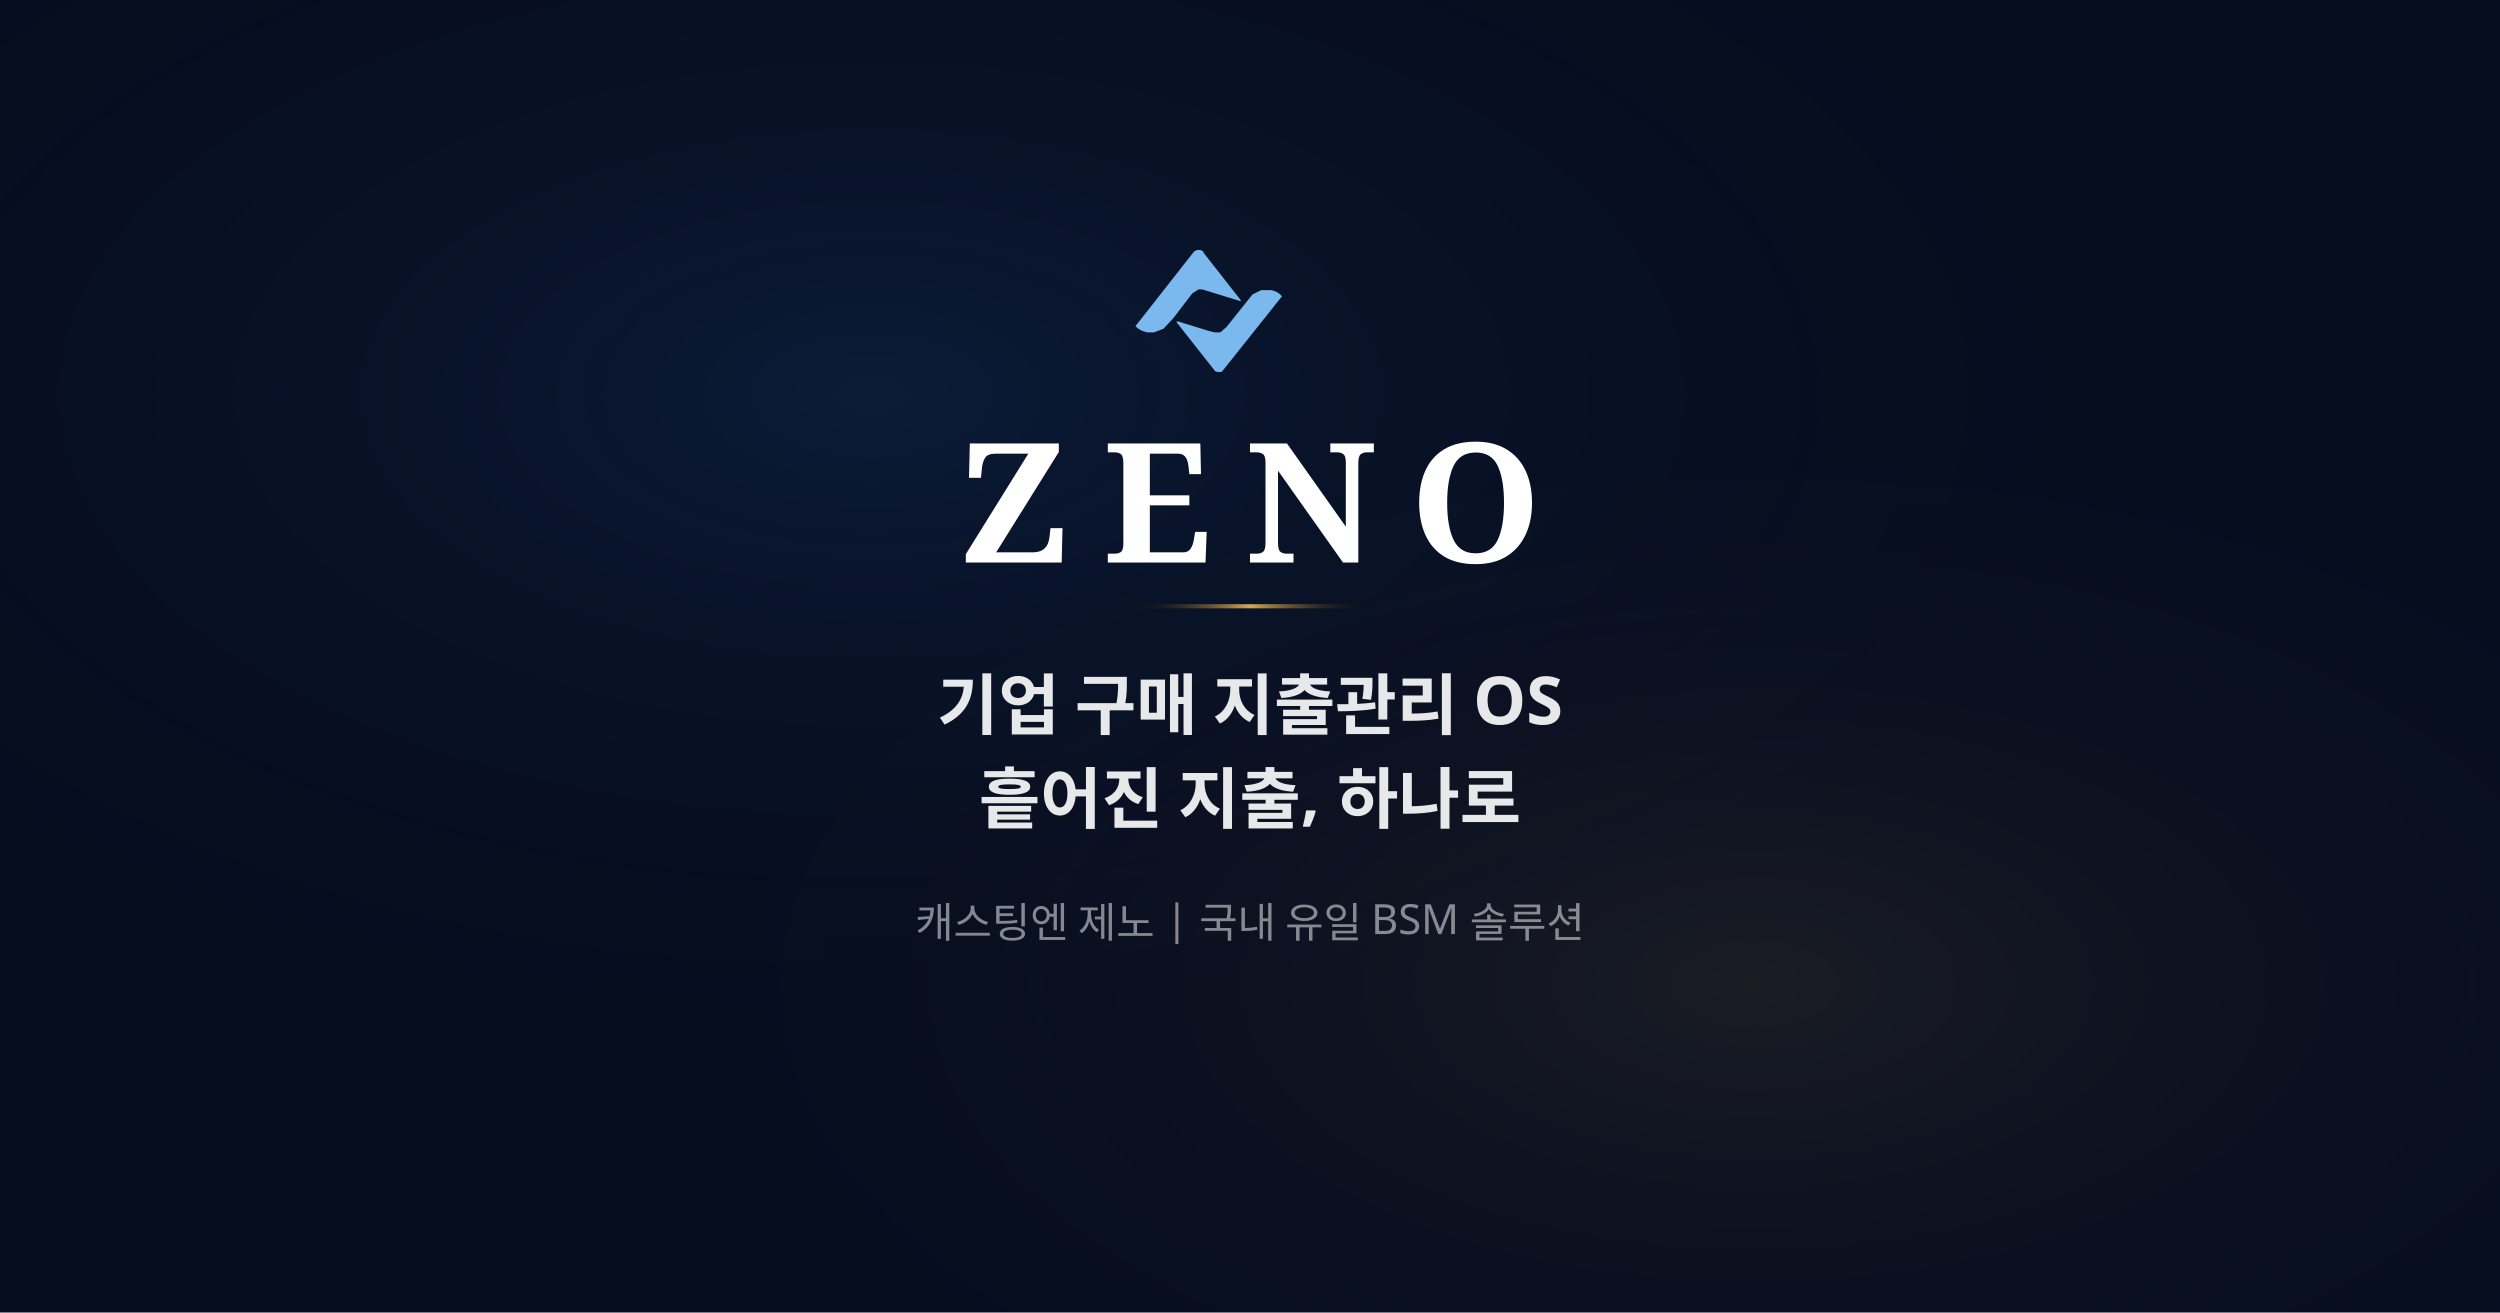
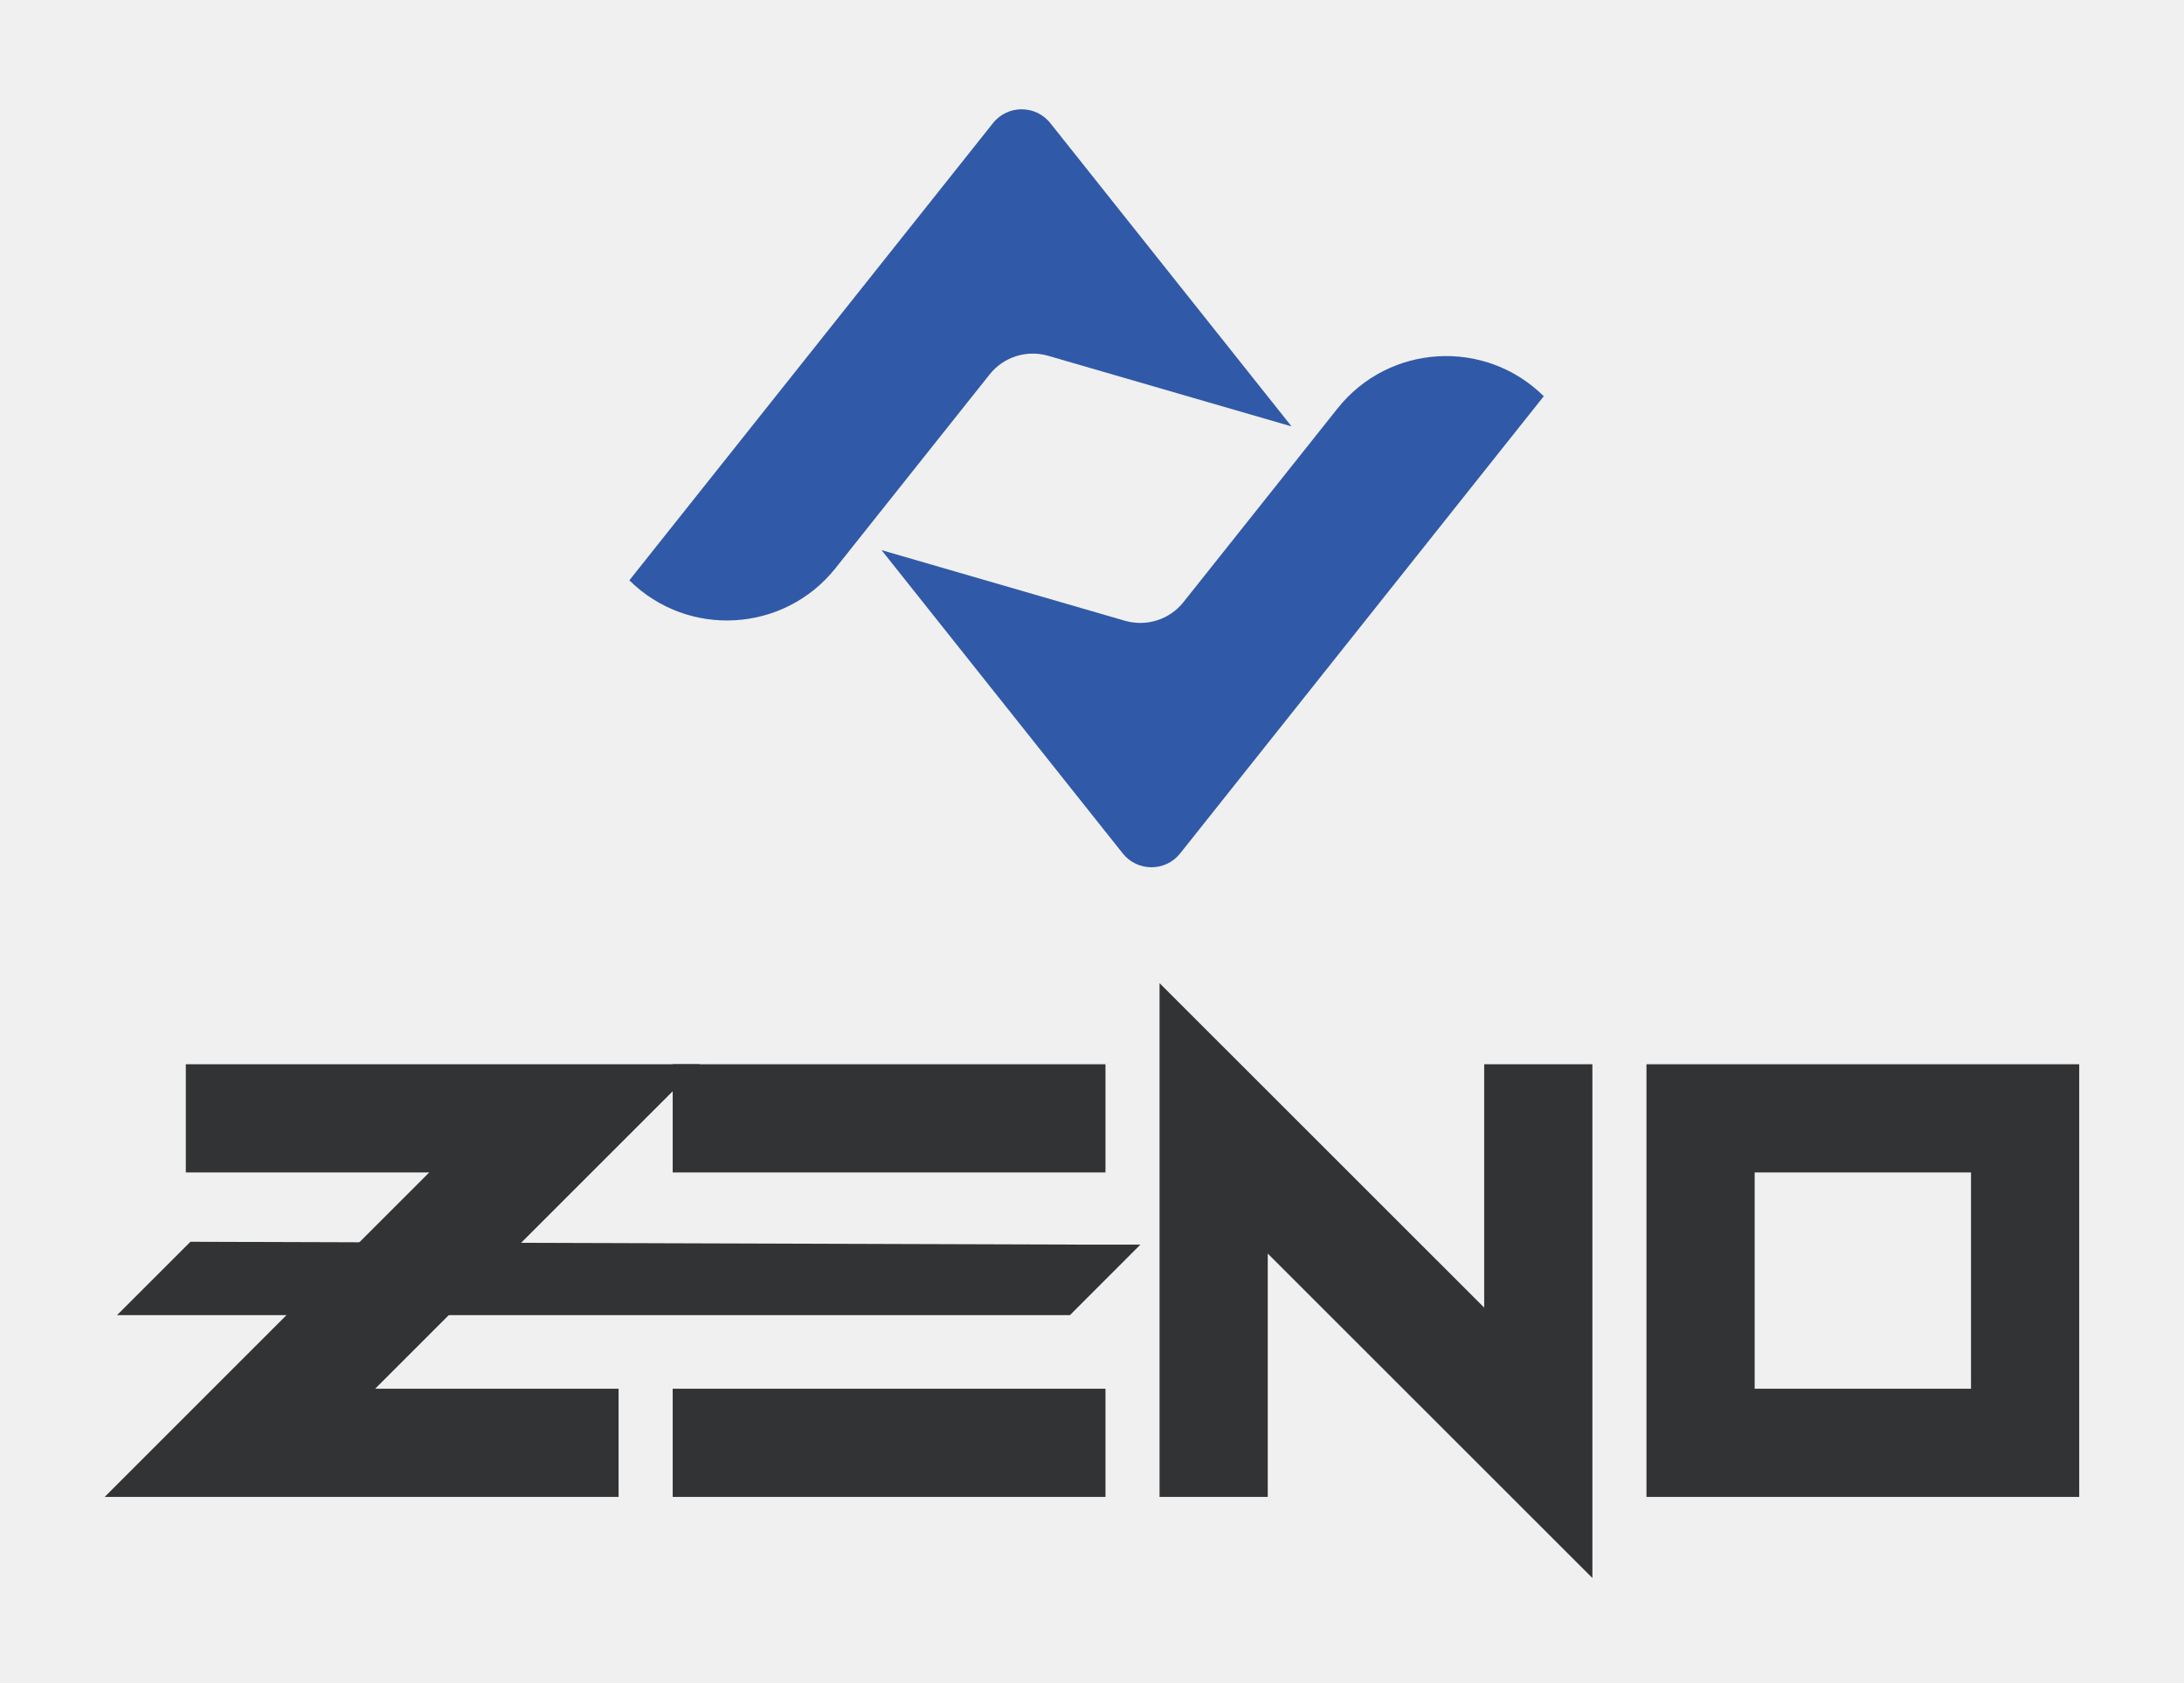
- <svg xmlns="http://www.w3.org/2000/svg" width="1200" height="630" viewBox="0 0 1200 630">
-   <defs>
-     <radialGradient id="g1" cx="35%" cy="30%" r="50%">
-       <stop offset="0%" stop-color="#2F6DC4" stop-opacity="0.15" />
-       <stop offset="100%" stop-color="#060D1F" stop-opacity="0" />
-     </radialGradient>
-     <radialGradient id="g2" cx="70%" cy="75%" r="45%">
-       <stop offset="0%" stop-color="#D4A853" stop-opacity="0.1" />
-       <stop offset="100%" stop-color="#060D1F" stop-opacity="0" />
-     </radialGradient>
-     <linearGradient id="line" x1="0%" y1="0%" x2="100%" y2="0%">
-       <stop offset="0%" stop-color="transparent" />
-       <stop offset="50%" stop-color="#D4A853" />
-       <stop offset="100%" stop-color="transparent" />
-     </linearGradient>
-   </defs>
-   <rect width="1200" height="630" fill="#060D1F" />
-   <rect width="1200" height="630" fill="url(#g1)" />
-   <rect width="1200" height="630" fill="url(#g2)" />
-   <g transform="translate(545, 120) scale(0.35)">
-     <path fill="#7BB8EE" d="M 84.5 0 Q 92.4 -0.9 94 4.5 L 145 69.5 L 143.5 70 L 91.5 54 L 86.5 54 L 78 59.5 L 52 93.5 L 38.5 108 L 25.5 113 L 16.5 113 Q 6 111 0 104.5 L 80.5 2 L 84.5 0 Z" />
-     <path fill="#7BB8EE" d="M 172.5 55 L 186.5 55 Q 195.9 57.1 201 63.5 L 118.5 167 Q 110.5 168.5 108 164.5 L 56 98.5 L 58.5 98 L 100.5 111 L 108.5 113 L 116.5 113 L 125 105.5 L 160.5 61 L 172.5 55 Z" />
-   </g>
-   <text x="600" y="270" text-anchor="middle" font-family="Georgia,serif" font-size="80" font-weight="700" fill="white" letter-spacing="16">ZENO</text>
-   <rect x="540" y="290" width="120" height="2" fill="url(#line)" />
-   <text x="600" y="350" text-anchor="middle" font-family="sans-serif" font-size="32" font-weight="700" fill="rgba(255,255,255,0.9)">기업 구매 지출관리 OS</text>
-   <text x="600" y="395" text-anchor="middle" font-family="sans-serif" font-size="32" font-weight="700" fill="rgba(255,255,255,0.9)">흩어진 지출, 하나로</text>
-   <text x="600" y="450" text-anchor="middle" font-family="sans-serif" font-size="20" fill="rgba(255,255,255,0.5)">캐스팅엔 제노 | 국내 유일 BSM 솔루션</text>
+ <svg xmlns="http://www.w3.org/2000/svg" viewBox="87.82 162.60 125.12 96.43">
+   <path fill-rule="nonzero" fill="rgb(18.823%, 34.901%, 65.883%)" fill-opacity="1" d="M 123.875 195.855 L 144.707 169.656 C 145.547 168.598 147.152 168.598 147.992 169.656 L 161.812 187.035 L 147.867 182.988 C 146.637 182.633 145.312 183.051 144.516 184.055 L 135.691 195.152 C 132.746 198.859 127.238 199.184 123.875 195.855 Z M 123.875 195.855 " />
+   <path fill-rule="nonzero" fill="rgb(18.823%, 34.901%, 65.883%)" fill-opacity="1" d="M 176.262 185.305 L 155.43 211.504 C 154.59 212.562 152.984 212.562 152.141 211.504 L 138.324 194.125 L 152.266 198.172 C 153.5 198.527 154.824 198.109 155.621 197.102 L 164.445 186.008 C 167.391 182.301 172.898 181.977 176.262 185.305 Z M 176.262 185.305 " />
+   <path fill-rule="nonzero" fill="rgb(19.608%, 20%, 20.392%)" fill-opacity="1" d="M 160.449 234.434 L 160.449 248.379 L 154.25 248.379 L 154.25 218.938 L 172.848 237.531 L 172.848 223.586 L 179.047 223.586 L 179.047 253.027 Z M 160.449 234.434 " />
+   <path fill-rule="nonzero" fill="rgb(19.608%, 20%, 20.392%)" fill-opacity="1" d="M 93.816 248.379 L 112.41 229.785 L 98.465 229.785 L 98.465 223.586 L 127.906 223.586 L 109.312 242.18 L 123.258 242.18 L 123.258 248.379 Z M 93.816 248.379 " />
+   <path fill-rule="nonzero" fill="rgb(19.608%, 20%, 20.392%)" fill-opacity="1" d="M 151.152 223.586 L 126.359 223.586 L 126.359 229.785 L 151.152 229.785 Z M 151.152 223.586 " />
+   <path fill-rule="nonzero" fill="rgb(19.608%, 20%, 20.392%)" fill-opacity="1" d="M 200.738 229.785 L 188.344 229.785 L 188.344 242.18 L 200.738 242.18 Z M 182.145 223.586 L 206.938 223.586 L 206.938 248.379 L 182.145 248.379 Z M 182.145 223.586 " />
+   <path fill-rule="nonzero" fill="rgb(19.608%, 20%, 20.392%)" fill-opacity="1" d="M 150.055 233.922 L 153.152 233.922 L 149.117 237.961 L 94.527 237.961 L 98.73 233.758 Z M 150.055 233.922 " />
+   <path fill-rule="nonzero" fill="rgb(19.608%, 20%, 20.392%)" fill-opacity="1" d="M 151.152 242.18 L 126.359 242.18 L 126.359 248.379 L 151.152 248.379 Z M 151.152 242.18 " />
</svg>
